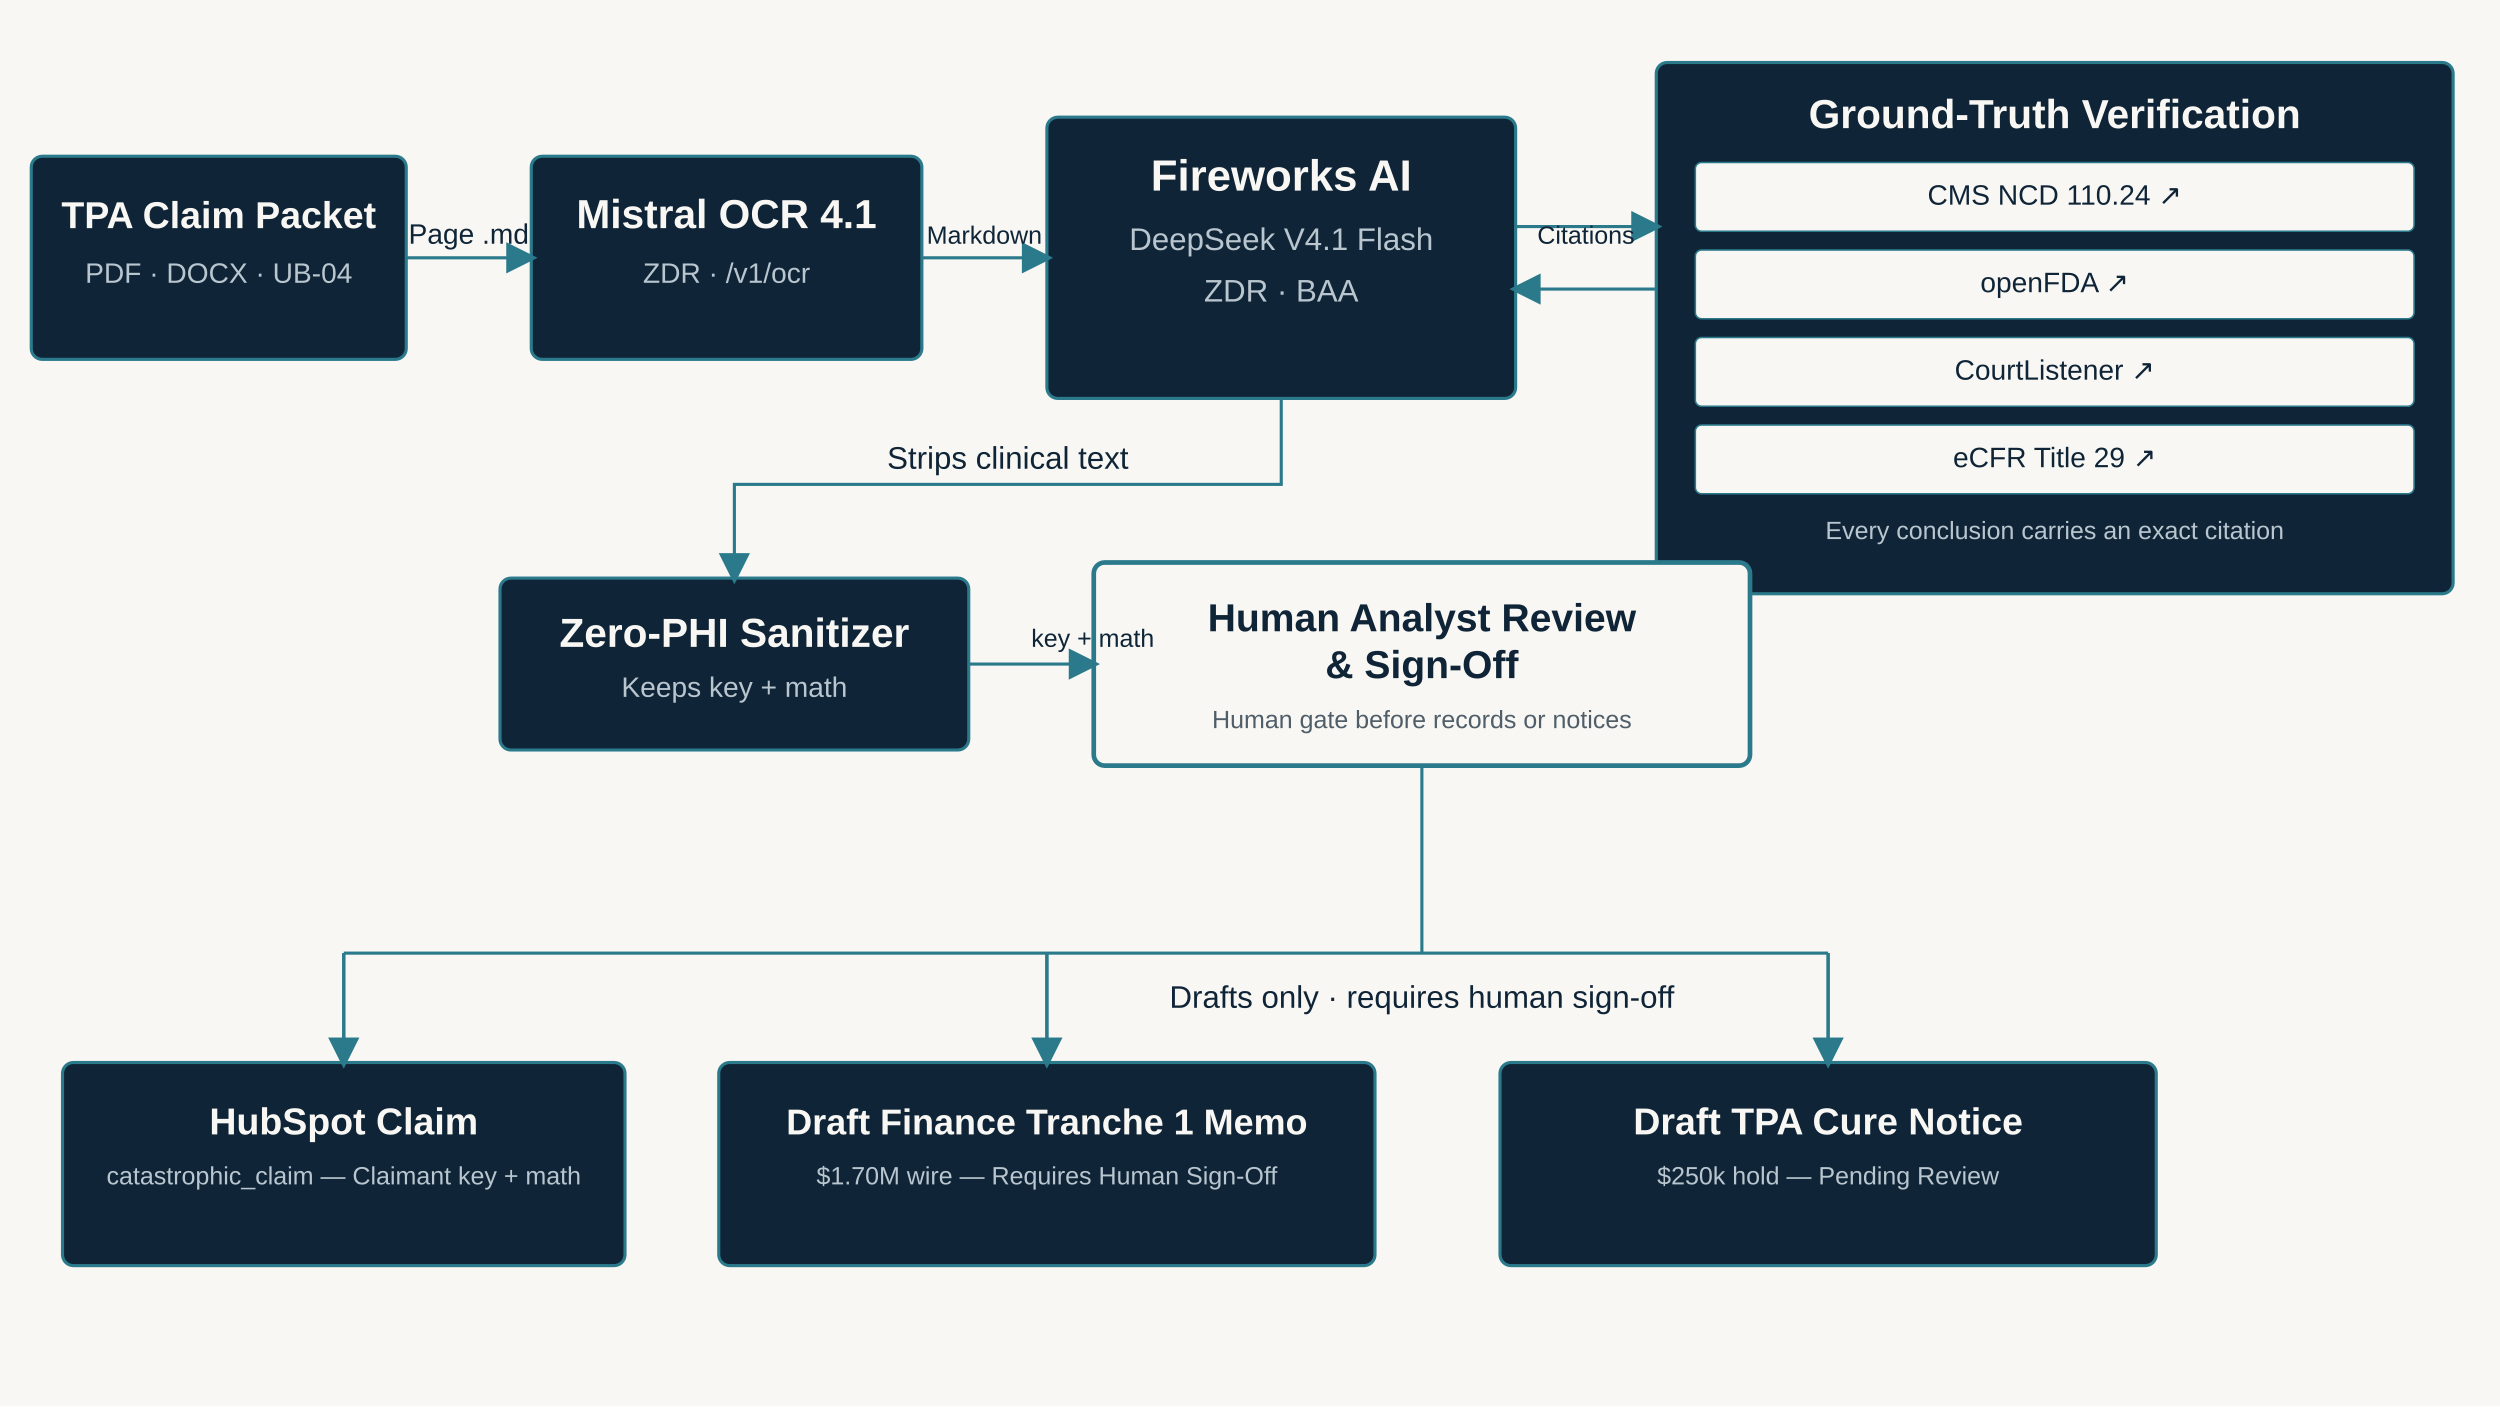
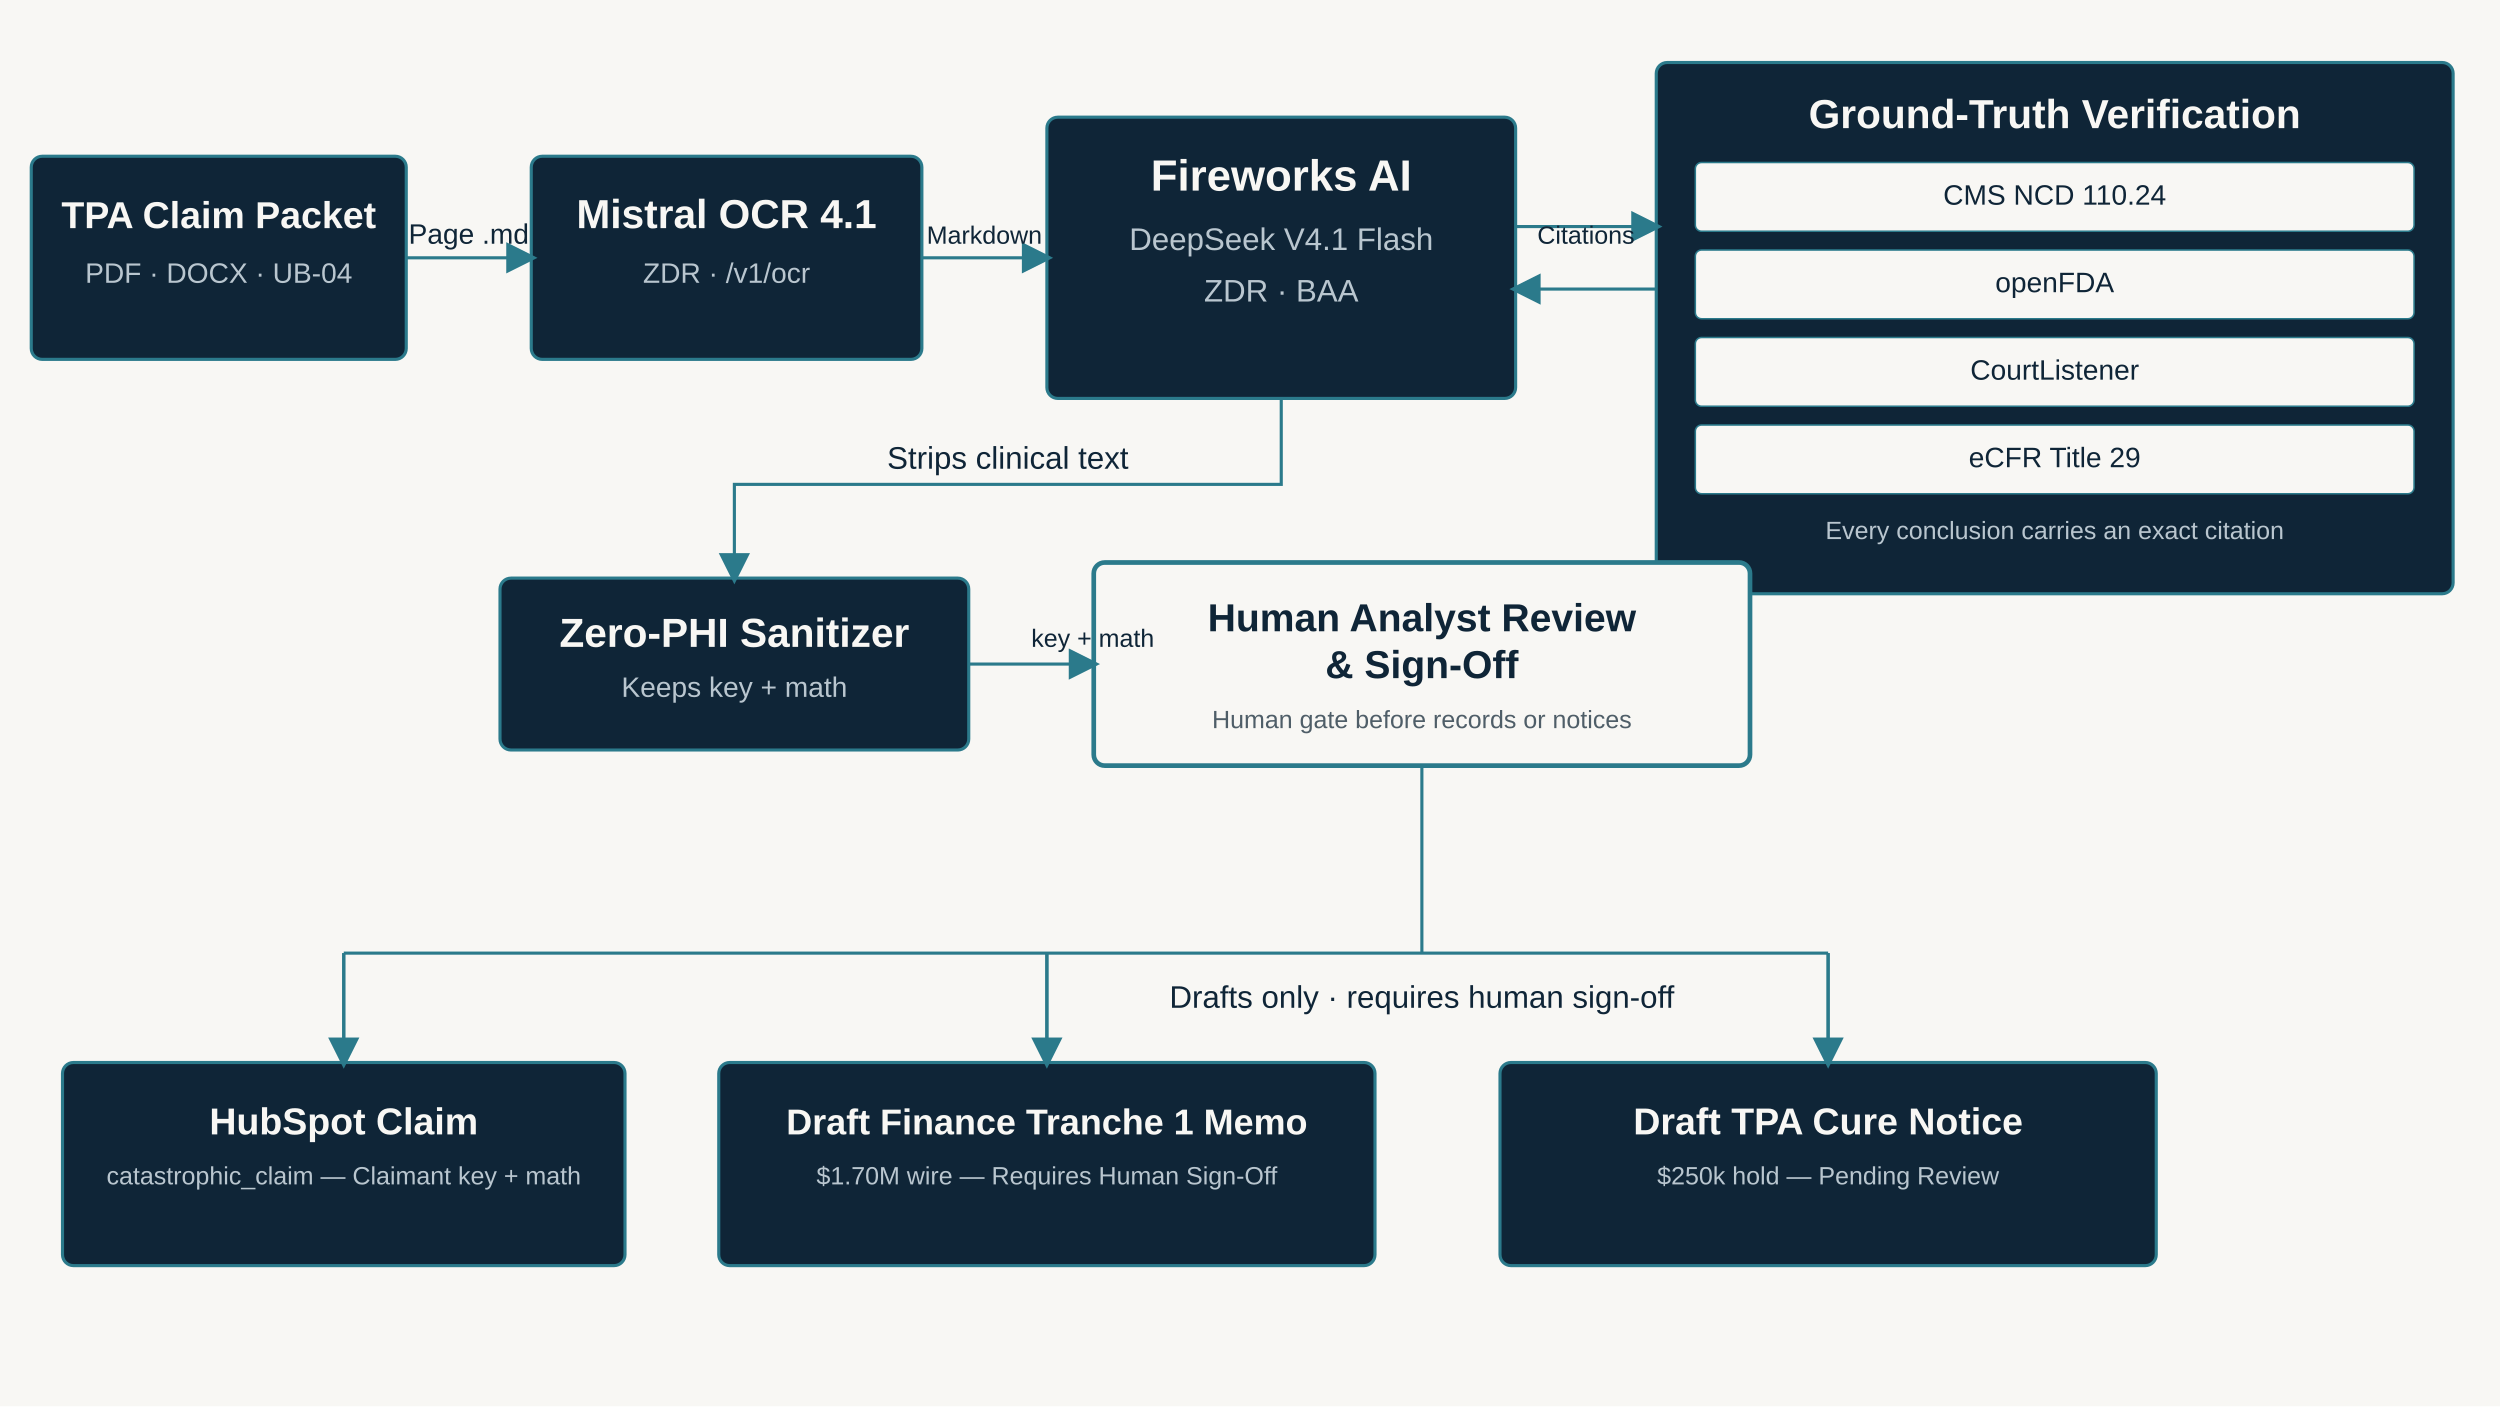
<svg xmlns="http://www.w3.org/2000/svg" viewBox="0 0 1600 900" role="img" aria-labelledby="ccTitle ccDesc">
  <defs>
    <marker id="arrow" markerWidth="10" markerHeight="10" refX="8" refY="5" orient="auto">
      <path d="M0,0 L10,5 L0,10 Z" fill="#2B7A8B" />
    </marker>
    <style>
      .node-title { font-family: Montserrat, Arial, sans-serif; font-weight: 600; fill: #F8F7F4; }
      .node-detail { font-family: Montserrat, Arial, sans-serif; font-weight: 400; fill: #B9C6CF; }
      .node-light-title { font-family: Montserrat, Arial, sans-serif; font-weight: 600; fill: #0F2537; }
      .node-light-detail { font-family: Montserrat, Arial, sans-serif; font-weight: 400; fill: #4F5E68; }
      .edge-label { font-family: Montserrat, Arial, sans-serif; font-weight: 500; fill: #0F2537; }
      .source-text { font-family: Montserrat, Arial, sans-serif; font-weight: 500; fill: #0F2537; }
      .source-link { cursor: pointer; }
      .source-link rect { transition: stroke .15s ease, fill .15s ease; }
      .source-link:hover rect, .source-link:focus rect { stroke: #0F2537; fill: #E6F1F5; }
      .source-link:focus { outline: none; }
      .node-link { cursor: pointer; }
      .node-link:hover .node-title, .node-link:focus .node-title { fill: #9FCFE0; }
      .node-link:focus { outline: none; }
    </style>
  </defs>
  <rect x="0" y="0" width="1600" height="900" fill="#F8F7F4" />
  <g>
    <rect x="20" y="100" width="240" height="130" rx="7" fill="#0F2537" stroke="#2B7A8B" stroke-width="2" />
    <text class="node-title" x="140" y="146" text-anchor="middle" font-size="24">TPA Claim Packet</text>
    <text class="node-detail" x="140" y="181" text-anchor="middle" font-size="18">PDF · DOCX · UB-04</text>
  </g>
  <a class="node-link" href="https://docs.mistral.ai/models/ocr-4-1" target="_blank" rel="noopener noreferrer" aria-label="Mistral OCR 4.1 model documentation (opens in a new tab)">
    <g>
      <rect x="340" y="100" width="250" height="130" rx="7" fill="#0F2537" stroke="#2B7A8B" stroke-width="2" />
      <text class="node-title" x="465" y="146" text-anchor="middle" font-size="26">Mistral OCR 4.1</text>
      <text class="node-detail" x="465" y="181" text-anchor="middle" font-size="18">ZDR · /v1/ocr</text>
    </g>
  </a>
  <a class="node-link" href="https://docs.fireworks.ai/serverless/us-only-serverless" target="_blank" rel="noopener noreferrer" aria-label="Fireworks US-only Serverless documentation (opens in a new tab)">
    <g>
      <rect x="670" y="75" width="300" height="180" rx="7" fill="#0F2537" stroke="#2B7A8B" stroke-width="2" />
      <text class="node-title" x="820" y="122" text-anchor="middle" font-size="28">Fireworks AI</text>
      <text class="node-detail" x="820" y="160" text-anchor="middle" font-size="20">DeepSeek V4.1 Flash</text>
      <text class="node-detail" x="820" y="193" text-anchor="middle" font-size="20">ZDR · BAA</text>
    </g>
  </a>
  <g>
    <rect x="1060" y="40" width="510" height="340" rx="7" fill="#0F2537" stroke="#2B7A8B" stroke-width="2" />
    <text class="node-title" x="1315" y="82" text-anchor="middle" font-size="26">Ground-Truth Verification</text>
    <a class="source-link" href="https://www.cms.gov/medicare-coverage-database/view/ncd.aspx?ncdid=374" target="_blank" rel="noopener noreferrer" aria-label="CMS NCD 110.24 (opens in new tab)">
      <rect x="1085" y="104" width="460" height="44" rx="4" fill="#F8F7F4" stroke="#2B7A8B" stroke-width="1" />
-       <text class="source-text" x="1315" y="131" text-anchor="middle" font-size="18">CMS NCD 110.24 ↗</text>
+       <text class="source-text" x="1315" y="131" text-anchor="middle" font-size="18">CMS NCD 110.24</text>
    </a>
    <a class="source-link" href="https://open.fda.gov/" target="_blank" rel="noopener noreferrer" aria-label="openFDA (opens in new tab)">
      <rect x="1085" y="160" width="460" height="44" rx="4" fill="#F8F7F4" stroke="#2B7A8B" stroke-width="1" />
-       <text class="source-text" x="1315" y="187" text-anchor="middle" font-size="18">openFDA ↗</text>
+       <text class="source-text" x="1315" y="187" text-anchor="middle" font-size="18">openFDA</text>
    </a>
    <a class="source-link" href="https://www.courtlistener.com/help/" target="_blank" rel="noopener noreferrer" aria-label="CourtListener (opens in new tab)">
      <rect x="1085" y="216" width="460" height="44" rx="4" fill="#F8F7F4" stroke="#2B7A8B" stroke-width="1" />
-       <text class="source-text" x="1315" y="243" text-anchor="middle" font-size="18">CourtListener ↗</text>
+       <text class="source-text" x="1315" y="243" text-anchor="middle" font-size="18">CourtListener</text>
    </a>
    <a class="source-link" href="https://www.ecfr.gov/current/title-29" target="_blank" rel="noopener noreferrer" aria-label="eCFR Title 29 (opens in new tab)">
      <rect x="1085" y="272" width="460" height="44" rx="4" fill="#F8F7F4" stroke="#2B7A8B" stroke-width="1" />
-       <text class="source-text" x="1315" y="299" text-anchor="middle" font-size="18">eCFR Title 29 ↗</text>
+       <text class="source-text" x="1315" y="299" text-anchor="middle" font-size="18">eCFR Title 29</text>
    </a>
    <text class="node-detail" x="1315" y="345" text-anchor="middle" font-size="16">Every conclusion carries an exact citation</text>
  </g>
  <g>
    <rect x="320" y="370" width="300" height="110" rx="7" fill="#0F2537" stroke="#2B7A8B" stroke-width="2" />
    <text class="node-title" x="470" y="414" text-anchor="middle" font-size="26">Zero-PHI Sanitizer</text>
    <text class="node-detail" x="470" y="446" text-anchor="middle" font-size="18">Keeps key + math</text>
  </g>
  <g>
    <rect x="700" y="360" width="420" height="130" rx="7" fill="#F8F7F4" stroke="#2B7A8B" stroke-width="3" />
    <text class="node-light-title" x="910" y="404" text-anchor="middle" font-size="25">Human Analyst Review</text>
    <text class="node-light-title" x="910" y="434" text-anchor="middle" font-size="25">&amp; Sign-Off</text>
    <text class="node-light-detail" x="910" y="466" text-anchor="middle" font-size="16">Human gate before records or notices</text>
  </g>
  <a class="node-link" href="https://developers.hubspot.com/docs/guides/api/crm/objects/custom-objects" target="_blank" rel="noopener noreferrer" aria-label="HubSpot custom objects documentation (opens in a new tab)">
    <g>
      <rect x="40" y="680" width="360" height="130" rx="7" fill="#0F2537" stroke="#2B7A8B" stroke-width="2" />
      <text class="node-title" x="220" y="726" text-anchor="middle" font-size="24">HubSpot Claim</text>
      <text class="node-detail" x="220" y="758" text-anchor="middle" font-size="16">catastrophic_claim — Claimant key + math</text>
    </g>
  </a>
  <g>
    <rect x="460" y="680" width="420" height="130" rx="7" fill="#0F2537" stroke="#2B7A8B" stroke-width="2" />
    <text class="node-title" x="670" y="726" text-anchor="middle" font-size="23">Draft Finance Tranche 1 Memo</text>
    <text class="node-detail" x="670" y="758" text-anchor="middle" font-size="16">$1.70M wire — Requires Human Sign-Off</text>
  </g>
  <g>
    <rect x="960" y="680" width="420" height="130" rx="7" fill="#0F2537" stroke="#2B7A8B" stroke-width="2" />
    <text class="node-title" x="1170" y="726" text-anchor="middle" font-size="24">Draft TPA Cure Notice</text>
    <text class="node-detail" x="1170" y="758" text-anchor="middle" font-size="16">$250k hold — Pending Review</text>
  </g>
  <g stroke="#2B7A8B" stroke-width="2" fill="none">
    <line x1="260" y1="165" x2="340" y2="165" marker-end="url(#arrow)" />
    <line x1="590" y1="165" x2="670" y2="165" marker-end="url(#arrow)" />
    <line x1="970" y1="145" x2="1060" y2="145" marker-end="url(#arrow)" />
    <line x1="1060" y1="185" x2="970" y2="185" marker-end="url(#arrow)" />
    <path d="M820 255 V310 H470 V370" marker-end="url(#arrow)" />
    <line x1="620" y1="425" x2="700" y2="425" marker-end="url(#arrow)" />
    <path d="M910 490 V610 H220 M670 610 H1170 M220 610 V680 M670 610 V680 M1170 610 V680" />
    <line x1="220" y1="610" x2="220" y2="680" marker-end="url(#arrow)" />
    <line x1="670" y1="610" x2="670" y2="680" marker-end="url(#arrow)" />
    <line x1="1170" y1="610" x2="1170" y2="680" marker-end="url(#arrow)" />
  </g>
  <g class="edge-label" text-anchor="middle">
    <text x="300" y="156" font-size="18">Page .md</text>
    <text x="630" y="156" font-size="16">Markdown</text>
    <text x="1015" y="156" font-size="16">Citations</text>
    <text x="645" y="300" font-size="20">Strips clinical text</text>
    <text x="660" y="414" font-size="16" text-anchor="start">key + math</text>
    <text x="910" y="645" font-size="20">Drafts only · requires human sign-off</text>
  </g>
</svg>
